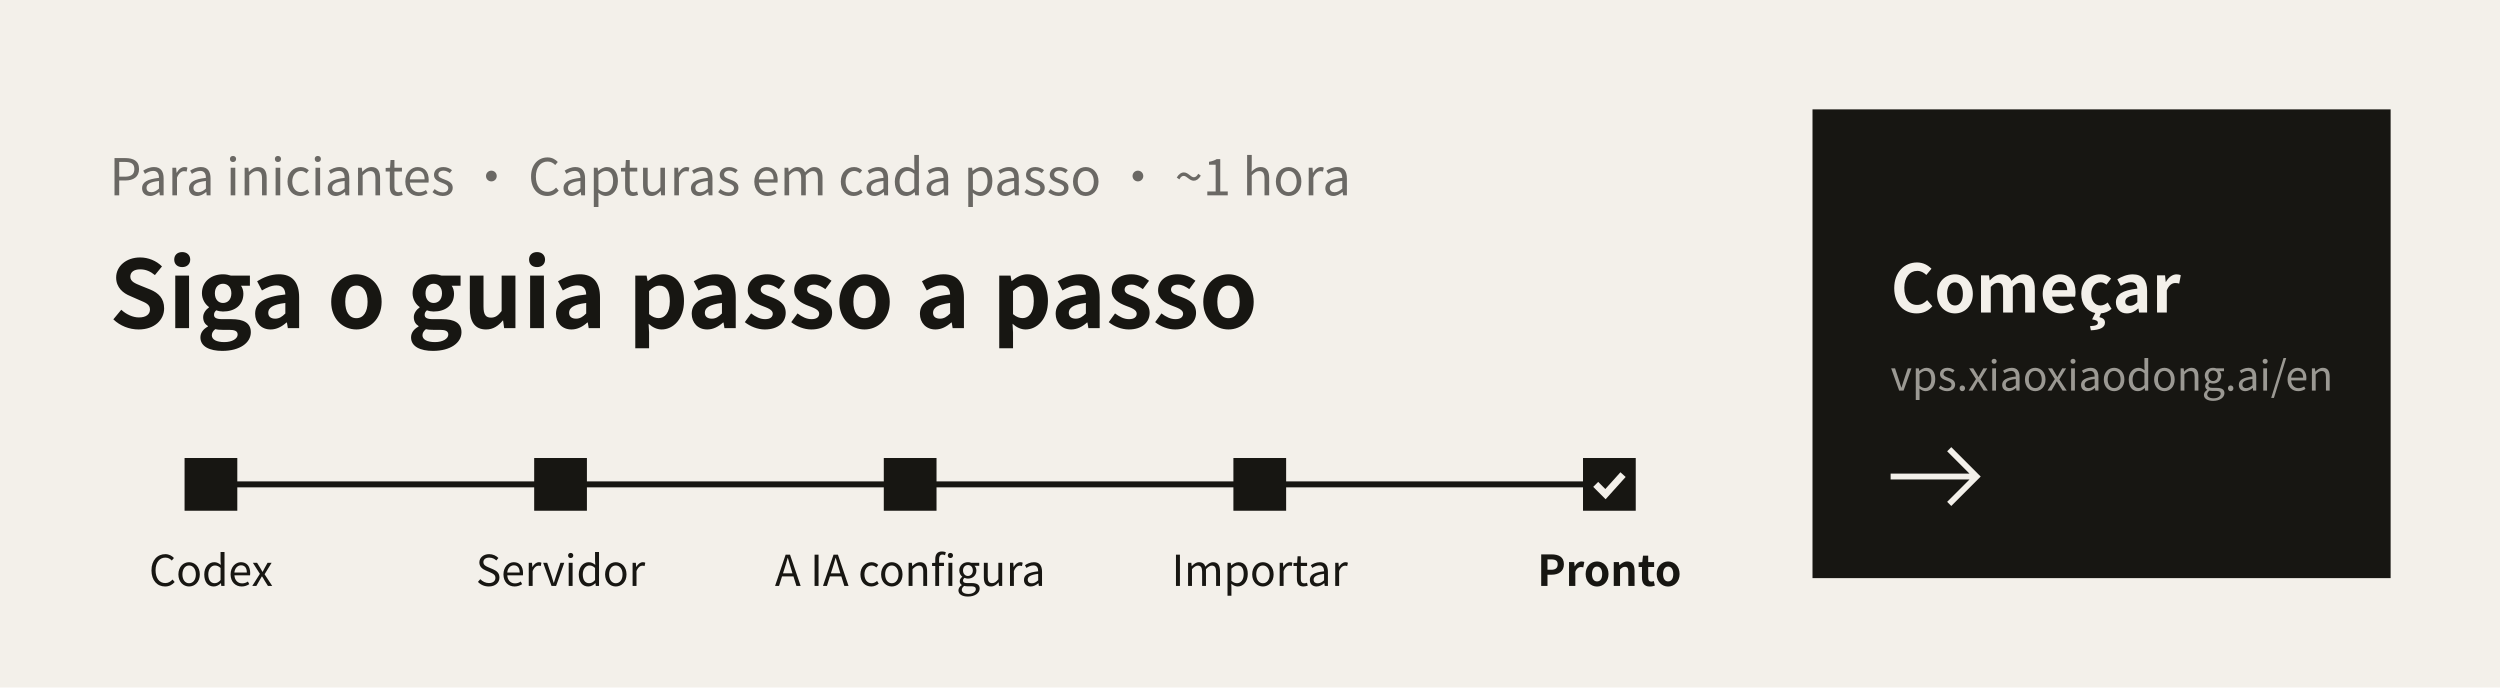
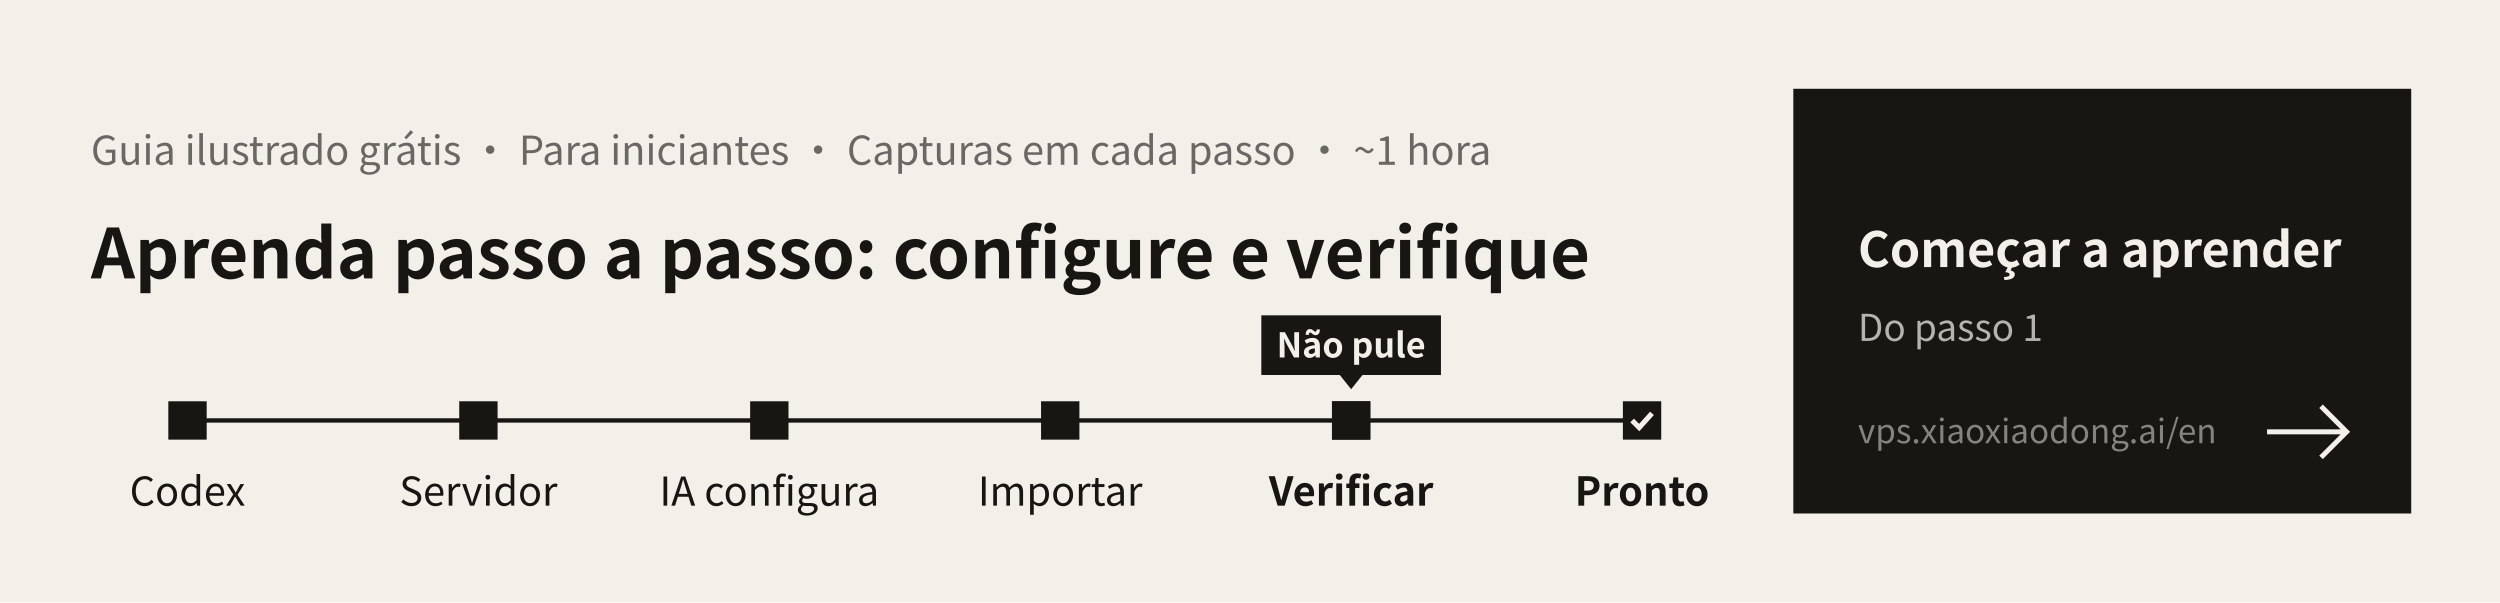
- <svg xmlns="http://www.w3.org/2000/svg" width="640" height="176" viewBox="0 0 640 176" role="img" aria-label="Siga o guia passo a passo">
+ <svg xmlns="http://www.w3.org/2000/svg" width="880" height="212" viewBox="0 0 880 212" role="img" aria-label="Aprenda passo a passo: configure e verifique">
  <style>
- .track{stroke-dasharray:358;animation:fill 7s linear infinite}
- @keyframes fill{0%{stroke-dashoffset:358;opacity:1}62%{stroke-dashoffset:0}92%{stroke-dashoffset:0;opacity:1}100%{stroke-dashoffset:0;opacity:0}}
- .arrow{animation:nudge 1.4s ease-in-out infinite}
- @keyframes nudge{0%,100%{transform:translateX(0)}50%{transform:translateX(5px)}}
- .shine{animation:shine 7s ease-in-out infinite}
- @keyframes shine{0%,62%{transform:translateX(-80px)}76%,100%{transform:translateX(228px)}}
- .ok{animation:ok 7s ease infinite}
+ .track{stroke-dasharray:512;animation:fill 8s linear infinite}
+ @keyframes fill{0%{stroke-dashoffset:512;opacity:1}62%{stroke-dashoffset:0}92%{stroke-dashoffset:0;opacity:1}100%{stroke-dashoffset:0;opacity:0}}
+ .arrow{animation:nudge 1.2s ease-in-out infinite}
+ @keyframes nudge{0%,100%{transform:translateX(0)}50%{transform:translateX(6px)}}
+ .shine{animation:shine 8s ease-in-out infinite}
+ @keyframes shine{0%,62%{transform:translateX(-90px)}76%,100%{transform:translateX(306px)}}
+ .ring{transform-box:fill-box;transform-origin:center;animation:ring 2s ease-out infinite}
+ @keyframes ring{0%{transform:scale(1);opacity:.55}100%{transform:scale(1.09,1.12);opacity:0}}
+ .ok{animation:ok 8s ease infinite}
@keyframes ok{0%,62%{opacity:0}66%,92%{opacity:1}100%{opacity:0}}
- .n0{animation:n0 7s steps(1,end) infinite}
+ .vr{transform-box:fill-box;transform-origin:center;animation:vr 8s ease-out infinite}
+ @keyframes vr{0%,49.6%{transform:scale(1);opacity:0}50.6%{opacity:.8}63.6%,100%{transform:scale(2.6);opacity:0}}
+ .n0{animation:n0 8s steps(1,end) infinite}
@keyframes n0{0%{fill-opacity:0}0%{fill-opacity:1}92%{fill-opacity:1}100%{fill-opacity:0}}
- .l0{animation:l0 7s ease infinite}
+ .l0{animation:l0 8s ease infinite}
@keyframes l0{0%{opacity:.4}0%{opacity:.4}3%{opacity:1}92%{opacity:1}100%{opacity:.4}}
- .n1{animation:n1 7s steps(1,end) infinite}
- @keyframes n1{0%{fill-opacity:0}15.5%{fill-opacity:1}92%{fill-opacity:1}100%{fill-opacity:0}}
- .l1{animation:l1 7s ease infinite}
- @keyframes l1{0%{opacity:.4}15.4%{opacity:.4}18.5%{opacity:1}92%{opacity:1}100%{opacity:.4}}
- .n2{animation:n2 7s steps(1,end) infinite}
- @keyframes n2{0%{fill-opacity:0}31%{fill-opacity:1}92%{fill-opacity:1}100%{fill-opacity:0}}
- .l2{animation:l2 7s ease infinite}
- @keyframes l2{0%{opacity:.4}30.9%{opacity:.4}34%{opacity:1}92%{opacity:1}100%{opacity:.4}}
- .n3{animation:n3 7s steps(1,end) infinite}
- @keyframes n3{0%{fill-opacity:0}46.5%{fill-opacity:1}92%{fill-opacity:1}100%{fill-opacity:0}}
- .l3{animation:l3 7s ease infinite}
- @keyframes l3{0%{opacity:.4}46.4%{opacity:.4}49.5%{opacity:1}92%{opacity:1}100%{opacity:.4}}
- .n4{animation:n4 7s steps(1,end) infinite}
- @keyframes n4{0%{fill-opacity:0}62%{fill-opacity:1}92%{fill-opacity:1}100%{fill-opacity:0}}
- .l4{animation:l4 7s ease infinite}
- @keyframes l4{0%{opacity:.4}61.9%{opacity:.4}65%{opacity:1}92%{opacity:1}100%{opacity:.4}}
- @media (prefers-reduced-motion:reduce){*{animation:none!important}}
+ .n1{animation:n1 8s steps(1,end) infinite}
+ @keyframes n1{0%{fill-opacity:0}12.4%{fill-opacity:1}92%{fill-opacity:1}100%{fill-opacity:0}}
+ .l1{animation:l1 8s ease infinite}
+ @keyframes l1{0%{opacity:.4}12.3%{opacity:.4}15.4%{opacity:1}92%{opacity:1}100%{opacity:.4}}
+ .n2{animation:n2 8s steps(1,end) infinite}
+ @keyframes n2{0%{fill-opacity:0}24.8%{fill-opacity:1}92%{fill-opacity:1}100%{fill-opacity:0}}
+ .l2{animation:l2 8s ease infinite}
+ @keyframes l2{0%{opacity:.4}24.7%{opacity:.4}27.8%{opacity:1}92%{opacity:1}100%{opacity:.4}}
+ .n3{animation:n3 8s steps(1,end) infinite}
+ @keyframes n3{0%{fill-opacity:0}37.2%{fill-opacity:1}92%{fill-opacity:1}100%{fill-opacity:0}}
+ .l3{animation:l3 8s ease infinite}
+ @keyframes l3{0%{opacity:.4}37.1%{opacity:.4}40.2%{opacity:1}92%{opacity:1}100%{opacity:.4}}
+ .n4{animation:n4 8s steps(1,end) infinite}
+ @keyframes n4{0%{fill-opacity:0}49.6%{fill-opacity:1}92%{fill-opacity:1}100%{fill-opacity:0}}
+ .l4{animation:l4 8s ease infinite}
+ @keyframes l4{0%{opacity:.4}49.5%{opacity:.4}52.6%{opacity:1}92%{opacity:1}100%{opacity:.4}}
+ .n5{animation:n5 8s steps(1,end) infinite}
+ @keyframes n5{0%{fill-opacity:0}62%{fill-opacity:1}92%{fill-opacity:1}100%{fill-opacity:0}}
+ .l5{animation:l5 8s ease infinite}
+ @keyframes l5{0%{opacity:.4}61.9%{opacity:.4}65%{opacity:1}92%{opacity:1}100%{opacity:.4}}
+ @media (prefers-reduced-motion:reduce){*{animation:none!important}.ring,.vr{opacity:0}}
</style>
  <defs>
    <clipPath id="cc">
-       <rect x="464" y="28" width="148" height="120" />
+       <rect x="632" y="32" width="216" height="148" />
    </clipPath>
    <linearGradient id="sg" x1="0" x2="1">
      <stop offset="0" stop-color="#f3f0ea" stop-opacity="0" />
      <stop offset=".5" stop-color="#f3f0ea" stop-opacity=".1" />
      <stop offset="1" stop-color="#f3f0ea" stop-opacity="0" />
    </linearGradient>
  </defs>
-   <rect width="640" height="176" fill="#f3f0ea" />
-   <text x="28" y="50" font-family="-apple-system,BlinkMacSystemFont,'Segoe UI','PingFang SC','Hiragino Sans','Apple SD Gothic Neo','Malgun Gothic','Microsoft YaHei','Noto Sans CJK SC','Noto Sans Arabic','Noto Sans',Helvetica,Arial,sans-serif" font-size="13" font-weight="400" fill="#171612" fill-opacity=".62" text-anchor="start">Para iniciantes · Capturas em cada passo · ~1 hora</text>
-   <text x="28" y="84" font-family="-apple-system,BlinkMacSystemFont,'Segoe UI','PingFang SC','Hiragino Sans','Apple SD Gothic Neo','Malgun Gothic','Microsoft YaHei','Noto Sans CJK SC','Noto Sans Arabic','Noto Sans',Helvetica,Arial,sans-serif" font-size="24" font-weight="700" fill="#171612" text-anchor="start">Siga o guia passo a passo</text>
-   <line x1="54" y1="124" x2="412" y2="124" stroke="#171612" stroke-opacity=".22" stroke-width="1.5" />
-   <line class="track" x1="54" y1="124" x2="412" y2="124" stroke="#171612" stroke-width="1.5" />
-   <rect class="n0" x="48" y="118" width="12" height="12" fill="#171612" stroke="#171612" stroke-width="1.5" />
-   <text x="54" y="150" font-family="-apple-system,BlinkMacSystemFont,'Segoe UI','PingFang SC','Hiragino Sans','Apple SD Gothic Neo','Malgun Gothic','Microsoft YaHei','Noto Sans CJK SC','Noto Sans Arabic','Noto Sans',Helvetica,Arial,sans-serif" font-size="10.9" font-weight="500" class="l0" fill="#171612" text-anchor="middle">Codex</text>
-   <rect class="n1" x="137.5" y="118" width="12" height="12" fill="#171612" stroke="#171612" stroke-width="1.5" />
-   <text x="143.5" y="150" font-family="-apple-system,BlinkMacSystemFont,'Segoe UI','PingFang SC','Hiragino Sans','Apple SD Gothic Neo','Malgun Gothic','Microsoft YaHei','Noto Sans CJK SC','Noto Sans Arabic','Noto Sans',Helvetica,Arial,sans-serif" font-size="10.9" font-weight="500" class="l1" fill="#171612" text-anchor="middle">Servidor</text>
-   <rect class="n2" x="227" y="118" width="12" height="12" fill="#171612" stroke="#171612" stroke-width="1.5" />
-   <text x="233" y="150" font-family="-apple-system,BlinkMacSystemFont,'Segoe UI','PingFang SC','Hiragino Sans','Apple SD Gothic Neo','Malgun Gothic','Microsoft YaHei','Noto Sans CJK SC','Noto Sans Arabic','Noto Sans',Helvetica,Arial,sans-serif" font-size="10.9" font-weight="500" class="l2" fill="#171612" text-anchor="middle">A IA configura</text>
-   <rect class="n3" x="316.5" y="118" width="12" height="12" fill="#171612" stroke="#171612" stroke-width="1.5" />
-   <text x="322.5" y="150" font-family="-apple-system,BlinkMacSystemFont,'Segoe UI','PingFang SC','Hiragino Sans','Apple SD Gothic Neo','Malgun Gothic','Microsoft YaHei','Noto Sans CJK SC','Noto Sans Arabic','Noto Sans',Helvetica,Arial,sans-serif" font-size="10.9" font-weight="500" class="l3" fill="#171612" text-anchor="middle">Importar</text>
-   <rect class="n4" x="406" y="118" width="12" height="12" fill="#171612" stroke="#171612" stroke-width="1.5" />
-   <path class="ok" d="M408.5 124l2.5 2.5 4.5-5" fill="none" stroke="#f3f0ea" stroke-width="1.8" stroke-linejoin="miter" />
-   <text x="412" y="150" font-family="-apple-system,BlinkMacSystemFont,'Segoe UI','PingFang SC','Hiragino Sans','Apple SD Gothic Neo','Malgun Gothic','Microsoft YaHei','Noto Sans CJK SC','Noto Sans Arabic','Noto Sans',Helvetica,Arial,sans-serif" font-size="10.9" font-weight="700" class="l4" fill="#171612" text-anchor="middle">Pronto</text>
-   <rect x="464" y="28" width="148" height="120" fill="#171612" />
+   <rect width="880" height="212" fill="#f3f0ea" />
+   <text x="32" y="58" font-family="-apple-system,BlinkMacSystemFont,'Segoe UI','PingFang SC','Hiragino Sans','Apple SD Gothic Neo','Malgun Gothic','Microsoft YaHei','Noto Sans CJK SC','Noto Sans Arabic','Noto Sans',Helvetica,Arial,sans-serif" font-size="14" font-weight="400" fill="#171612" fill-opacity=".62">Guia ilustrado grátis · Para iniciantes · Capturas em cada passo · ~1 hora</text>
+   <text x="32" y="98" font-family="-apple-system,BlinkMacSystemFont,'Segoe UI','PingFang SC','Hiragino Sans','Apple SD Gothic Neo','Malgun Gothic','Microsoft YaHei','Noto Sans CJK SC','Noto Sans Arabic','Noto Sans',Helvetica,Arial,sans-serif" font-size="24.2" font-weight="700" fill="#171612">Aprenda passo a passo: configure e verifique</text>
+   <line x1="66" y1="148" x2="578" y2="148" stroke="#171612" stroke-opacity=".22" stroke-width="1.5" />
+   <line class="track" x1="66" y1="148" x2="578" y2="148" stroke="#171612" stroke-width="1.5" />
+   <rect x="443.987" y="111" width="63.226" height="21" fill="#171612" />
+   <path d="M471.6 132l4 5 4-5z" fill="#171612" />
+   <text x="475.6" y="125.82" font-family="-apple-system,BlinkMacSystemFont,'Segoe UI','PingFang SC','Hiragino Sans','Apple SD Gothic Neo','Malgun Gothic','Microsoft YaHei','Noto Sans CJK SC','Noto Sans Arabic','Noto Sans',Helvetica,Arial,sans-serif" font-size="12" font-weight="700" fill="#f3f0ea" text-anchor="middle">Não pule</text>
+   <rect class="n0" x="60" y="142" width="12" height="12" fill="#171612" stroke="#171612" stroke-width="1.5" />
+   <text x="66" y="178" font-family="-apple-system,BlinkMacSystemFont,'Segoe UI','PingFang SC','Hiragino Sans','Apple SD Gothic Neo','Malgun Gothic','Microsoft YaHei','Noto Sans CJK SC','Noto Sans Arabic','Noto Sans',Helvetica,Arial,sans-serif" font-size="14" font-weight="500" class="l0" fill="#171612" text-anchor="middle">Codex</text>
+   <rect class="n1" x="162.4" y="142" width="12" height="12" fill="#171612" stroke="#171612" stroke-width="1.5" />
+   <text x="168.4" y="178" font-family="-apple-system,BlinkMacSystemFont,'Segoe UI','PingFang SC','Hiragino Sans','Apple SD Gothic Neo','Malgun Gothic','Microsoft YaHei','Noto Sans CJK SC','Noto Sans Arabic','Noto Sans',Helvetica,Arial,sans-serif" font-size="14" font-weight="500" class="l1" fill="#171612" text-anchor="middle">Servidor</text>
+   <rect class="n2" x="264.8" y="142" width="12" height="12" fill="#171612" stroke="#171612" stroke-width="1.5" />
+   <text x="270.8" y="178" font-family="-apple-system,BlinkMacSystemFont,'Segoe UI','PingFang SC','Hiragino Sans','Apple SD Gothic Neo','Malgun Gothic','Microsoft YaHei','Noto Sans CJK SC','Noto Sans Arabic','Noto Sans',Helvetica,Arial,sans-serif" font-size="14" font-weight="500" class="l2" fill="#171612" text-anchor="middle">IA configura</text>
+   <rect class="n3" x="367.2" y="142" width="12" height="12" fill="#171612" stroke="#171612" stroke-width="1.5" />
+   <text x="373.2" y="178" font-family="-apple-system,BlinkMacSystemFont,'Segoe UI','PingFang SC','Hiragino Sans','Apple SD Gothic Neo','Malgun Gothic','Microsoft YaHei','Noto Sans CJK SC','Noto Sans Arabic','Noto Sans',Helvetica,Arial,sans-serif" font-size="14" font-weight="500" class="l3" fill="#171612" text-anchor="middle">Importar</text>
+   <rect class="n4" x="469.6" y="142" width="12" height="12" fill="#171612" stroke="#171612" stroke-width="1.5" />
+   <rect class="vr" x="469.6" y="142" width="12" height="12" fill="none" stroke="#171612" stroke-width="1.5" />
+   <text x="475.6" y="178" font-family="-apple-system,BlinkMacSystemFont,'Segoe UI','PingFang SC','Hiragino Sans','Apple SD Gothic Neo','Malgun Gothic','Microsoft YaHei','Noto Sans CJK SC','Noto Sans Arabic','Noto Sans',Helvetica,Arial,sans-serif" font-size="14" font-weight="700" class="l4" fill="#171612" text-anchor="middle">Verificar</text>
+   <rect class="n5" x="572" y="142" width="12" height="12" fill="#171612" stroke="#171612" stroke-width="1.5" />
+   <path class="ok" d="M574.5 148l2.5 2.5 4.5-5" fill="none" stroke="#f3f0ea" stroke-width="1.8" stroke-linejoin="miter" />
+   <text x="578" y="178" font-family="-apple-system,BlinkMacSystemFont,'Segoe UI','PingFang SC','Hiragino Sans','Apple SD Gothic Neo','Malgun Gothic','Microsoft YaHei','Noto Sans CJK SC','Noto Sans Arabic','Noto Sans',Helvetica,Arial,sans-serif" font-size="14" font-weight="700" class="l5" fill="#171612" text-anchor="middle">Pronto</text>
+   <rect class="ring" x="632" y="32" width="216" height="148" fill="none" stroke="#171612" stroke-width="1.5" />
+   <rect x="632" y="32" width="216" height="148" fill="#171612" />
  <g clip-path="url(#cc)">
-     <rect class="shine" x="404" y="28" width="60" height="120" fill="url(#sg)" />
+     <rect class="shine" x="562" y="32" width="70" height="148" fill="url(#sg)" />
  </g>
-   <text x="484" y="80" font-family="-apple-system,BlinkMacSystemFont,'Segoe UI','PingFang SC','Hiragino Sans','Apple SD Gothic Neo','Malgun Gothic','Microsoft YaHei','Noto Sans CJK SC','Noto Sans Arabic','Noto Sans',Helvetica,Arial,sans-serif" font-size="17" font-weight="700" fill="#f3f0ea" text-anchor="start">Começar</text>
-   <text x="484" y="100" font-family="-apple-system,BlinkMacSystemFont,'Segoe UI','PingFang SC','Hiragino Sans','Apple SD Gothic Neo','Malgun Gothic','Microsoft YaHei','Noto Sans CJK SC','Noto Sans Arabic','Noto Sans',Helvetica,Arial,sans-serif" font-size="10.5" font-weight="400" fill="#f3f0ea" fill-opacity=".6" text-anchor="start" direction="ltr" unicode-bidi="embed">vps.xiaoxiaodong.ai/en</text>
+   <text x="654" y="94" font-family="-apple-system,BlinkMacSystemFont,'Segoe UI','PingFang SC','Hiragino Sans','Apple SD Gothic Neo','Malgun Gothic','Microsoft YaHei','Noto Sans CJK SC','Noto Sans Arabic','Noto Sans',Helvetica,Arial,sans-serif" font-size="17.1" font-weight="700" fill="#f3f0ea">Começar a aprender</text>
+   <text x="654" y="120" font-family="-apple-system,BlinkMacSystemFont,'Segoe UI','PingFang SC','Hiragino Sans','Apple SD Gothic Neo','Malgun Gothic','Microsoft YaHei','Noto Sans CJK SC','Noto Sans Arabic','Noto Sans',Helvetica,Arial,sans-serif" font-size="13" font-weight="400" fill="#f3f0ea" fill-opacity=".72">Do passo 1</text>
+   <text x="654" y="156" font-family="-apple-system,BlinkMacSystemFont,'Segoe UI','PingFang SC','Hiragino Sans','Apple SD Gothic Neo','Malgun Gothic','Microsoft YaHei','Noto Sans CJK SC','Noto Sans Arabic','Noto Sans',Helvetica,Arial,sans-serif" font-size="11.7" font-weight="400" fill="#f3f0ea" fill-opacity=".5" text-anchor="start" direction="ltr" unicode-bidi="embed">vps.xiaoxiaodong.ai/en</text>
  <g class="arrow">
-     <path d="M484 122h22M499 115l7 7-7 7" fill="none" stroke="#f3f0ea" stroke-width="1.5" stroke-linejoin="miter" />
+     <path d="M798 152h28M817 143l9 9-9 9" fill="none" stroke="#f3f0ea" stroke-width="1.75" stroke-linejoin="miter" />
  </g>
</svg>
